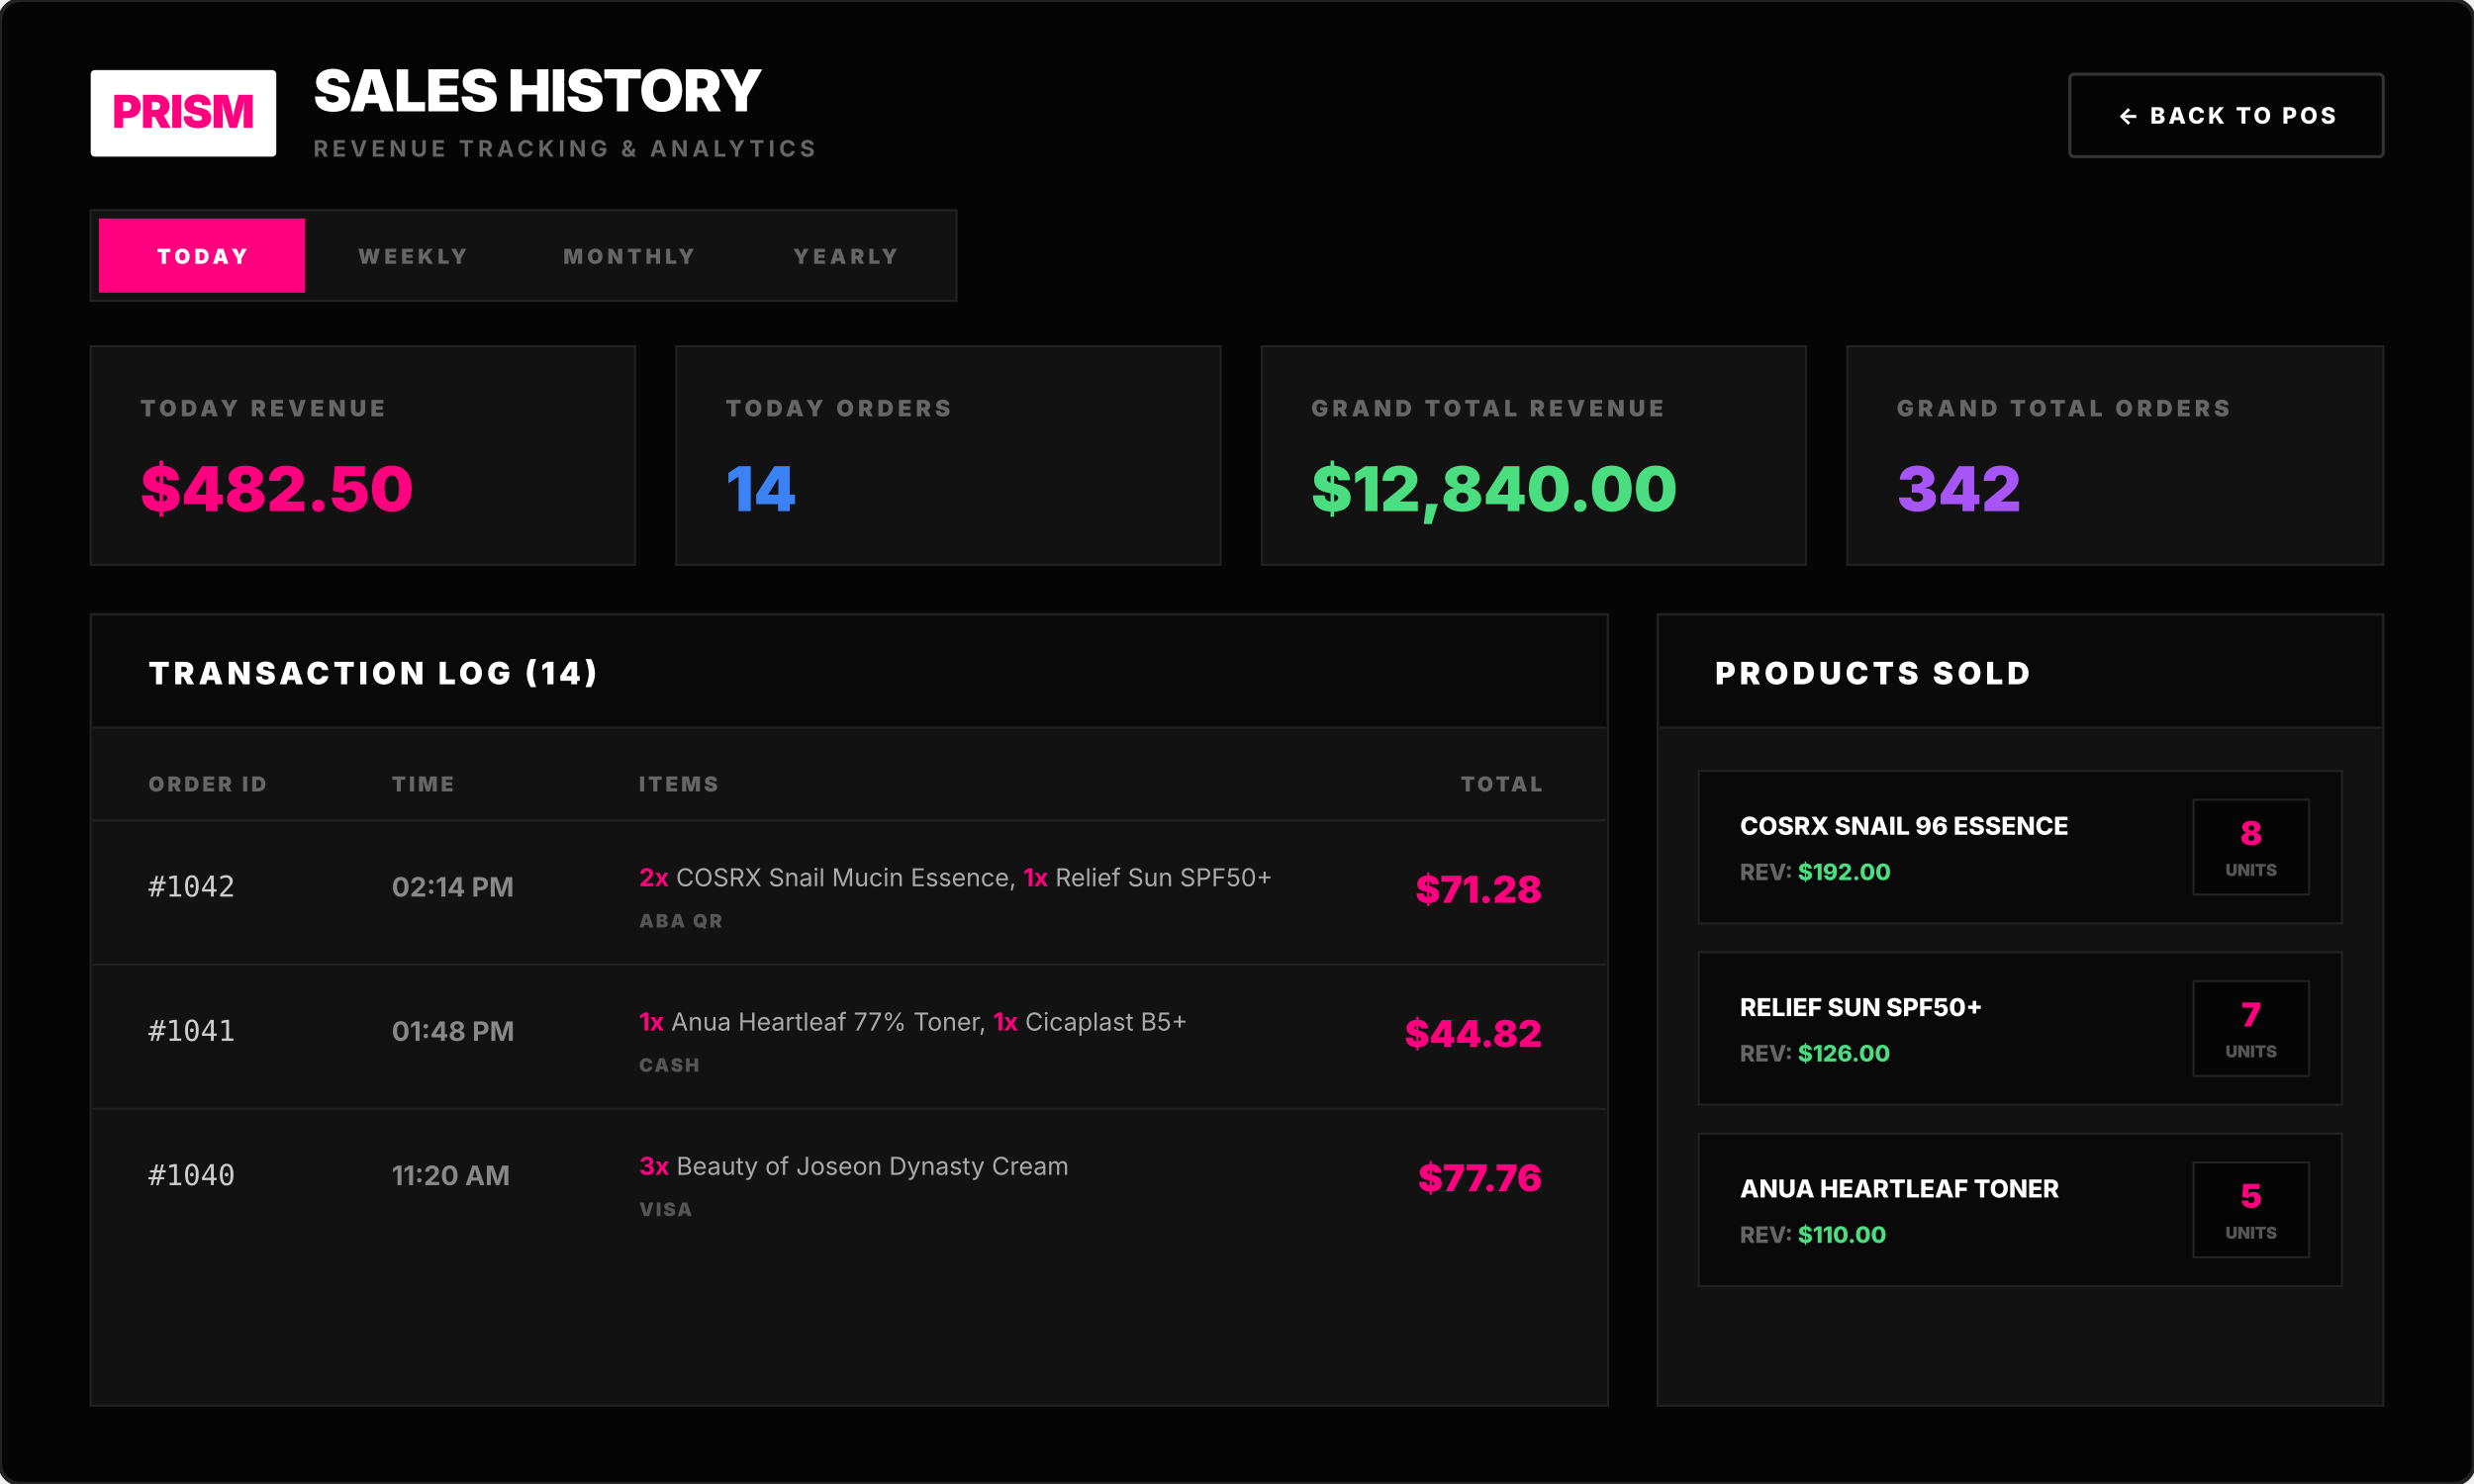
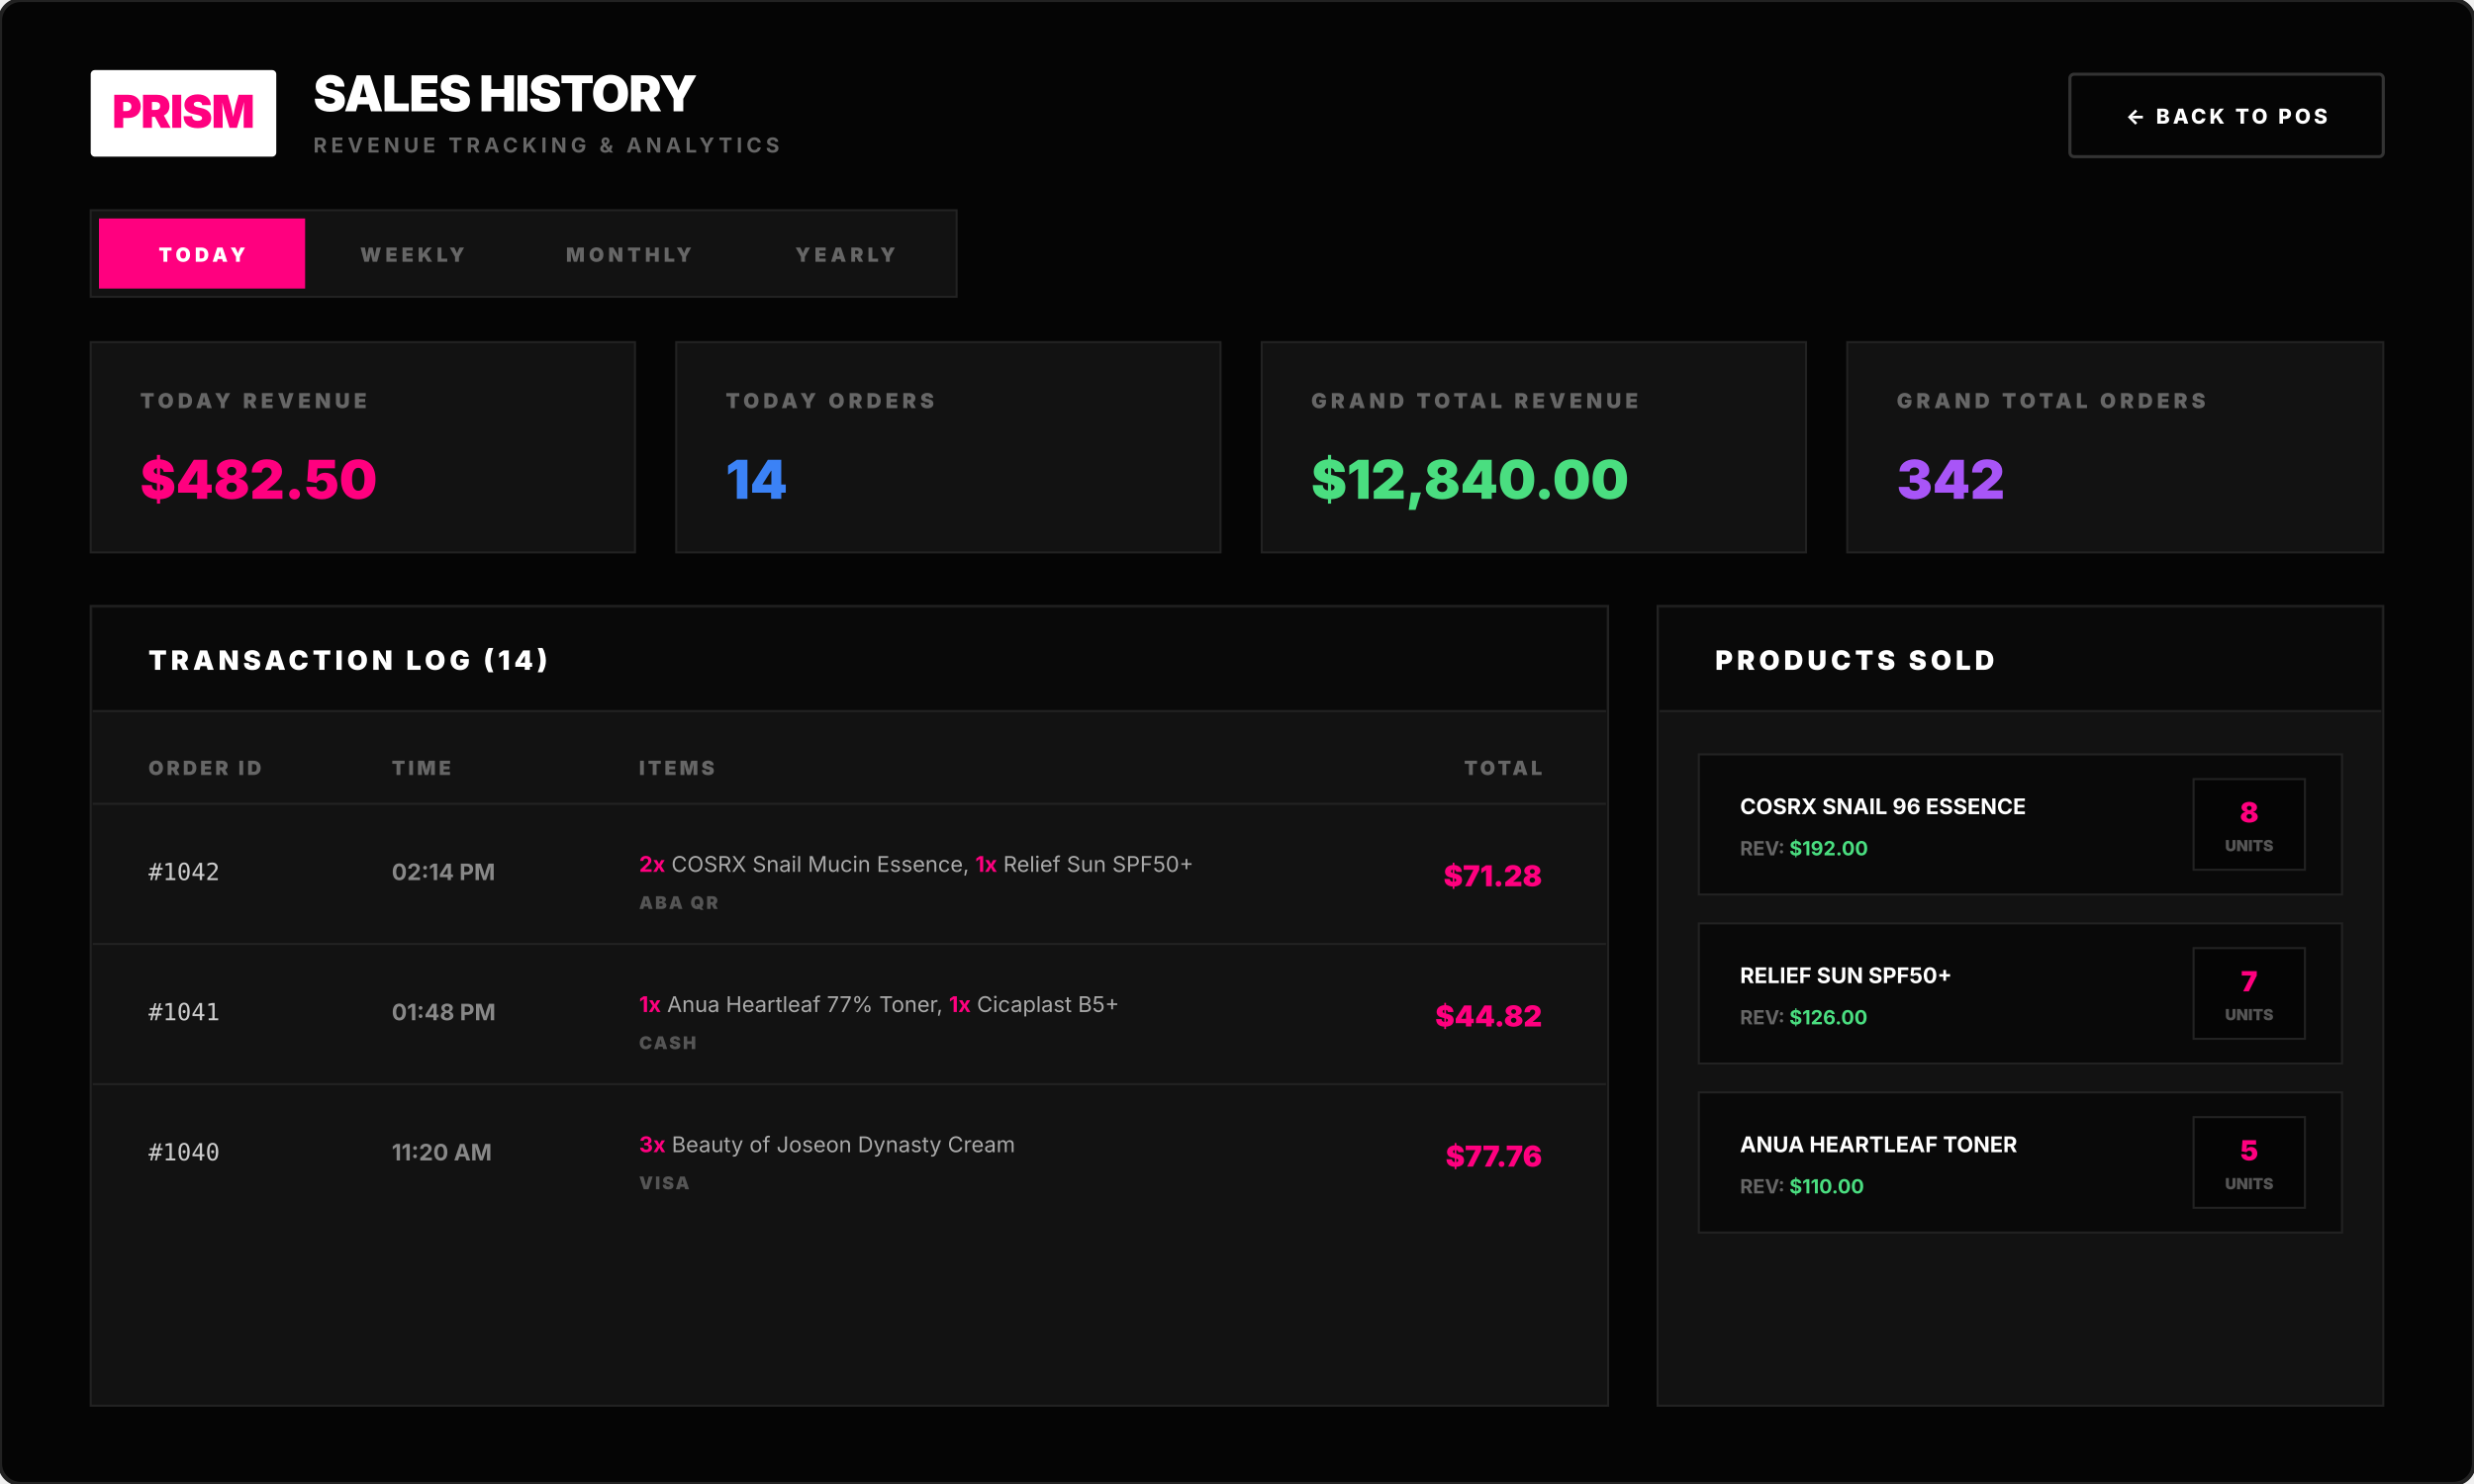
<svg xmlns="http://www.w3.org/2000/svg" viewBox="0 0 1200 720" width="100%" height="100%">
  <rect width="1200" height="720" rx="10" fill="#050505" stroke="#222222" stroke-width="2" />
  <rect x="44" y="34" width="90" height="42" fill="#ffffff" rx="2" />
  <text x="89" y="62" font-family="Inter, Arial, sans-serif" font-weight="900" font-size="22" fill="#ff007f" text-anchor="middle" letter-spacing="-0.5">PRISM</text>
-   <text x="152" y="54" font-family="Inter, Arial, sans-serif" font-weight="900" font-size="28" fill="#ffffff" letter-spacing="-0.5">SALES HISTORY</text>
-   <text x="152" y="76" font-family="Inter, Arial, sans-serif" font-weight="700" font-size="11" fill="#666666" letter-spacing="2">REVENUE TRACKING &amp; ANALYTICS</text>
+   <text x="152" y="54" font-family="Inter, Arial, sans-serif" font-weight="900" font-size="24" fill="#ffffff" letter-spacing="-0.5">SALES HISTORY</text>
+   <text x="152" y="74" font-family="Inter, Arial, sans-serif" font-weight="700" font-size="10" fill="#666666" letter-spacing="2">REVENUE TRACKING &amp; ANALYTICS</text>
  <rect x="1004" y="36" width="152" height="40" rx="2" fill="#050505" stroke="#333333" stroke-width="1.5" />
-   <text x="1080" y="60" font-family="Inter, Arial, sans-serif" font-weight="800" font-size="11" fill="#ffffff" text-anchor="middle" letter-spacing="1.5">← BACK TO POS</text>
-   <rect x="44" y="102" width="420" height="44" fill="#121212" stroke="#222222" />
-   <rect x="48" y="106" width="100" height="36" fill="#ff007f" />
-   <text x="98" y="128" font-family="Inter, Arial, sans-serif" font-weight="900" font-size="10" fill="#ffffff" text-anchor="middle" letter-spacing="2">TODAY</text>
-   <text x="200" y="128" font-family="Inter, Arial, sans-serif" font-weight="900" font-size="10" fill="#666666" text-anchor="middle" letter-spacing="2">WEEKLY</text>
-   <text x="305" y="128" font-family="Inter, Arial, sans-serif" font-weight="900" font-size="10" fill="#666666" text-anchor="middle" letter-spacing="2">MONTHLY</text>
-   <text x="410" y="128" font-family="Inter, Arial, sans-serif" font-weight="900" font-size="10" fill="#666666" text-anchor="middle" letter-spacing="2">YEARLY</text>
-   <rect x="44" y="168" width="264" height="106" fill="#121212" stroke="#222222" />
-   <text x="68" y="202" font-family="Inter, Arial, sans-serif" font-weight="900" font-size="11" fill="#666666" letter-spacing="2">TODAY REVENUE</text>
-   <text x="68" y="248" font-family="Inter, Arial, sans-serif" font-weight="900" font-size="30" fill="#ff007f">$482.50</text>
-   <rect x="328" y="168" width="264" height="106" fill="#121212" stroke="#222222" />
-   <text x="352" y="202" font-family="Inter, Arial, sans-serif" font-weight="900" font-size="11" fill="#666666" letter-spacing="2">TODAY ORDERS</text>
-   <text x="352" y="248" font-family="Inter, Arial, sans-serif" font-weight="900" font-size="30" fill="#3b82f6">14</text>
-   <rect x="612" y="168" width="264" height="106" fill="#121212" stroke="#222222" />
-   <text x="636" y="202" font-family="Inter, Arial, sans-serif" font-weight="900" font-size="11" fill="#666666" letter-spacing="2">GRAND TOTAL REVENUE</text>
-   <text x="636" y="248" font-family="Inter, Arial, sans-serif" font-weight="900" font-size="30" fill="#4ade80">$12,840.00</text>
-   <rect x="896" y="168" width="260" height="106" fill="#121212" stroke="#222222" />
-   <text x="920" y="202" font-family="Inter, Arial, sans-serif" font-weight="900" font-size="11" fill="#666666" letter-spacing="2">GRAND TOTAL ORDERS</text>
-   <text x="920" y="248" font-family="Inter, Arial, sans-serif" font-weight="900" font-size="30" fill="#a855f7">342</text>
-   <rect x="44" y="298" width="736" height="384" fill="#121212" stroke="#222222" />
-   <rect x="45" y="299" width="734" height="54" fill="#090909" />
-   <line x1="45" y1="353" x2="779" y2="353" stroke="#222222" />
-   <text x="72" y="332" font-family="Inter, Arial, sans-serif" font-weight="900" font-size="15" fill="#ffffff" letter-spacing="2">TRANSACTION LOG (14)</text>
-   <text x="72" y="384" font-family="Inter, Arial, sans-serif" font-weight="900" font-size="10" fill="#666666" letter-spacing="1.5">ORDER ID</text>
-   <text x="190" y="384" font-family="Inter, Arial, sans-serif" font-weight="900" font-size="10" fill="#666666" letter-spacing="1.5">TIME</text>
-   <text x="310" y="384" font-family="Inter, Arial, sans-serif" font-weight="900" font-size="10" fill="#666666" letter-spacing="1.5">ITEMS</text>
-   <text x="748" y="384" font-family="Inter, Arial, sans-serif" font-weight="900" font-size="10" fill="#666666" text-anchor="end" letter-spacing="1.5">TOTAL</text>
-   <line x1="45" y1="398" x2="779" y2="398" stroke="#222222" />
-   <text x="72" y="435" font-family="Consolas, monospace" font-size="14" fill="#cccccc">#1042</text>
-   <text x="190" y="435" font-family="Inter, Arial, sans-serif" font-weight="700" font-size="13" fill="#888888">02:14 PM</text>
-   <text x="310" y="430" font-family="Inter, Arial, sans-serif" font-size="12" fill="#aaaaaa">
+   <text x="1080" y="60" font-family="Inter, Arial, sans-serif" font-weight="800" font-size="10" fill="#ffffff" text-anchor="middle" letter-spacing="1.5">← BACK TO POS</text>
+   <rect x="44" y="102" width="420" height="42" fill="#121212" stroke="#222222" />
+   <rect x="48" y="106" width="100" height="34" fill="#ff007f" />
+   <text x="98" y="127" font-family="Inter, Arial, sans-serif" font-weight="900" font-size="9.5" fill="#ffffff" text-anchor="middle" letter-spacing="2">TODAY</text>
+   <text x="200" y="127" font-family="Inter, Arial, sans-serif" font-weight="900" font-size="9.5" fill="#666666" text-anchor="middle" letter-spacing="2">WEEKLY</text>
+   <text x="305" y="127" font-family="Inter, Arial, sans-serif" font-weight="900" font-size="9.5" fill="#666666" text-anchor="middle" letter-spacing="2">MONTHLY</text>
+   <text x="410" y="127" font-family="Inter, Arial, sans-serif" font-weight="900" font-size="9.5" fill="#666666" text-anchor="middle" letter-spacing="2">YEARLY</text>
+   <rect x="44" y="166" width="264" height="102" fill="#121212" stroke="#222222" />
+   <text x="68" y="198" font-family="Inter, Arial, sans-serif" font-weight="900" font-size="10" fill="#666666" letter-spacing="2">TODAY REVENUE</text>
+   <text x="68" y="242" font-family="Inter, Arial, sans-serif" font-weight="900" font-size="26" fill="#ff007f">$482.50</text>
+   <rect x="328" y="166" width="264" height="102" fill="#121212" stroke="#222222" />
+   <text x="352" y="198" font-family="Inter, Arial, sans-serif" font-weight="900" font-size="10" fill="#666666" letter-spacing="2">TODAY ORDERS</text>
+   <text x="352" y="242" font-family="Inter, Arial, sans-serif" font-weight="900" font-size="26" fill="#3b82f6">14</text>
+   <rect x="612" y="166" width="264" height="102" fill="#121212" stroke="#222222" />
+   <text x="636" y="198" font-family="Inter, Arial, sans-serif" font-weight="900" font-size="10" fill="#666666" letter-spacing="2">GRAND TOTAL REVENUE</text>
+   <text x="636" y="242" font-family="Inter, Arial, sans-serif" font-weight="900" font-size="26" fill="#4ade80">$12,840.00</text>
+   <rect x="896" y="166" width="260" height="102" fill="#121212" stroke="#222222" />
+   <text x="920" y="198" font-family="Inter, Arial, sans-serif" font-weight="900" font-size="10" fill="#666666" letter-spacing="2">GRAND TOTAL ORDERS</text>
+   <text x="920" y="242" font-family="Inter, Arial, sans-serif" font-weight="900" font-size="26" fill="#a855f7">342</text>
+   <rect x="44" y="294" width="736" height="388" fill="#121212" stroke="#222222" />
+   <rect x="45" y="295" width="734" height="50" fill="#090909" />
+   <line x1="45" y1="345" x2="779" y2="345" stroke="#222222" />
+   <text x="72" y="325" font-family="Inter, Arial, sans-serif" font-weight="900" font-size="13" fill="#ffffff" letter-spacing="2">TRANSACTION LOG (14)</text>
+   <text x="72" y="376" font-family="Inter, Arial, sans-serif" font-weight="900" font-size="9.5" fill="#666666" letter-spacing="1.5">ORDER ID</text>
+   <text x="190" y="376" font-family="Inter, Arial, sans-serif" font-weight="900" font-size="9.5" fill="#666666" letter-spacing="1.5">TIME</text>
+   <text x="310" y="376" font-family="Inter, Arial, sans-serif" font-weight="900" font-size="9.5" fill="#666666" letter-spacing="1.5">ITEMS</text>
+   <text x="748" y="376" font-family="Inter, Arial, sans-serif" font-weight="900" font-size="9.5" fill="#666666" text-anchor="end" letter-spacing="1.5">TOTAL</text>
+   <line x1="45" y1="390" x2="779" y2="390" stroke="#222222" />
+   <text x="72" y="427" font-family="Consolas, monospace" font-size="11.5" fill="#cccccc">#1042</text>
+   <text x="190" y="427" font-family="Inter, Arial, sans-serif" font-weight="700" font-size="11" fill="#888888">02:14 PM</text>
+   <text x="310" y="423" font-family="Inter, Arial, sans-serif" font-size="10.5" fill="#aaaaaa">
    <tspan fill="#ff007f" font-weight="700">2x</tspan> COSRX Snail Mucin Essence, <tspan fill="#ff007f" font-weight="700">1x</tspan> Relief Sun SPF50+</text>
-   <text x="310" y="450" font-family="Inter, Arial, sans-serif" font-weight="900" font-size="9" fill="#555555" letter-spacing="1">ABA QR</text>
-   <text x="748" y="438" font-family="Inter, Arial, sans-serif" font-weight="900" font-size="18" fill="#ff007f" text-anchor="end">$71.28</text>
-   <line x1="45" y1="468" x2="779" y2="468" stroke="#222222" />
-   <text x="72" y="505" font-family="Consolas, monospace" font-size="14" fill="#cccccc">#1041</text>
-   <text x="190" y="505" font-family="Inter, Arial, sans-serif" font-weight="700" font-size="13" fill="#888888">01:48 PM</text>
-   <text x="310" y="500" font-family="Inter, Arial, sans-serif" font-size="12" fill="#aaaaaa">
+   <text x="310" y="441" font-family="Inter, Arial, sans-serif" font-weight="900" font-size="8.5" fill="#555555" letter-spacing="1">ABA QR</text>
+   <text x="748" y="430" font-family="Inter, Arial, sans-serif" font-weight="900" font-size="14" fill="#ff007f" text-anchor="end">$71.28</text>
+   <line x1="45" y1="458" x2="779" y2="458" stroke="#222222" />
+   <text x="72" y="495" font-family="Consolas, monospace" font-size="11.5" fill="#cccccc">#1041</text>
+   <text x="190" y="495" font-family="Inter, Arial, sans-serif" font-weight="700" font-size="11" fill="#888888">01:48 PM</text>
+   <text x="310" y="491" font-family="Inter, Arial, sans-serif" font-size="10.5" fill="#aaaaaa">
    <tspan fill="#ff007f" font-weight="700">1x</tspan> Anua Heartleaf 77% Toner, <tspan fill="#ff007f" font-weight="700">1x</tspan> Cicaplast B5+</text>
-   <text x="310" y="520" font-family="Inter, Arial, sans-serif" font-weight="900" font-size="9" fill="#555555" letter-spacing="1">CASH</text>
-   <text x="748" y="508" font-family="Inter, Arial, sans-serif" font-weight="900" font-size="18" fill="#ff007f" text-anchor="end">$44.82</text>
-   <line x1="45" y1="538" x2="779" y2="538" stroke="#222222" />
-   <text x="72" y="575" font-family="Consolas, monospace" font-size="14" fill="#cccccc">#1040</text>
-   <text x="190" y="575" font-family="Inter, Arial, sans-serif" font-weight="700" font-size="13" fill="#888888">11:20 AM</text>
-   <text x="310" y="570" font-family="Inter, Arial, sans-serif" font-size="12" fill="#aaaaaa">
+   <text x="310" y="509" font-family="Inter, Arial, sans-serif" font-weight="900" font-size="8.5" fill="#555555" letter-spacing="1">CASH</text>
+   <text x="748" y="498" font-family="Inter, Arial, sans-serif" font-weight="900" font-size="14" fill="#ff007f" text-anchor="end">$44.82</text>
+   <line x1="45" y1="526" x2="779" y2="526" stroke="#222222" />
+   <text x="72" y="563" font-family="Consolas, monospace" font-size="11.5" fill="#cccccc">#1040</text>
+   <text x="190" y="563" font-family="Inter, Arial, sans-serif" font-weight="700" font-size="11" fill="#888888">11:20 AM</text>
+   <text x="310" y="559" font-family="Inter, Arial, sans-serif" font-size="10.5" fill="#aaaaaa">
    <tspan fill="#ff007f" font-weight="700">3x</tspan> Beauty of Joseon Dynasty Cream</text>
-   <text x="310" y="590" font-family="Inter, Arial, sans-serif" font-weight="900" font-size="9" fill="#555555" letter-spacing="1">VISA</text>
-   <text x="748" y="578" font-family="Inter, Arial, sans-serif" font-weight="900" font-size="18" fill="#ff007f" text-anchor="end">$77.76</text>
-   <rect x="804" y="298" width="352" height="384" fill="#121212" stroke="#222222" />
-   <rect x="805" y="299" width="350" height="54" fill="#090909" />
-   <line x1="805" y1="353" x2="1155" y2="353" stroke="#222222" />
-   <text x="832" y="332" font-family="Inter, Arial, sans-serif" font-weight="900" font-size="15" fill="#ffffff" letter-spacing="2">PRODUCTS SOLD</text>
-   <rect x="824" y="374" width="312" height="74" fill="#090909" stroke="#222222" />
-   <text x="844" y="405" font-family="Inter, Arial, sans-serif" font-weight="800" font-size="12" fill="#ffffff">COSRX SNAIL 96 ESSENCE</text>
-   <text x="844" y="427" font-family="Inter, Arial, sans-serif" font-weight="800" font-size="11" fill="#666666">REV: <tspan fill="#4ade80">$192.00</tspan>
+   <text x="310" y="577" font-family="Inter, Arial, sans-serif" font-weight="900" font-size="8.5" fill="#555555" letter-spacing="1">VISA</text>
+   <text x="748" y="566" font-family="Inter, Arial, sans-serif" font-weight="900" font-size="14" fill="#ff007f" text-anchor="end">$77.76</text>
+   <rect x="804" y="294" width="352" height="388" fill="#121212" stroke="#222222" />
+   <rect x="805" y="295" width="350" height="50" fill="#090909" />
+   <line x1="805" y1="345" x2="1155" y2="345" stroke="#222222" />
+   <text x="832" y="325" font-family="Inter, Arial, sans-serif" font-weight="900" font-size="13" fill="#ffffff" letter-spacing="2">PRODUCTS SOLD</text>
+   <rect x="824" y="366" width="312" height="68" fill="#090909" stroke="#222222" />
+   <text x="844" y="395" font-family="Inter, Arial, sans-serif" font-weight="700" font-size="10.5" fill="#ffffff">COSRX SNAIL 96 ESSENCE</text>
+   <text x="844" y="415" font-family="Inter, Arial, sans-serif" font-weight="700" font-size="9.5" fill="#666666">REV: <tspan fill="#4ade80">$192.00</tspan>
  </text>
-   <rect x="1064" y="388" width="56" height="46" fill="#050505" stroke="#222222" />
-   <text x="1092" y="410" font-family="Inter, Arial, sans-serif" font-weight="900" font-size="16" fill="#ff007f" text-anchor="middle">8</text>
-   <text x="1092" y="425" font-family="Inter, Arial, sans-serif" font-weight="900" font-size="8" fill="#555555" text-anchor="middle">UNITS</text>
-   <rect x="824" y="462" width="312" height="74" fill="#090909" stroke="#222222" />
-   <text x="844" y="493" font-family="Inter, Arial, sans-serif" font-weight="800" font-size="12" fill="#ffffff">RELIEF SUN SPF50+</text>
-   <text x="844" y="515" font-family="Inter, Arial, sans-serif" font-weight="800" font-size="11" fill="#666666">REV: <tspan fill="#4ade80">$126.00</tspan>
+   <rect x="1064" y="378" width="54" height="44" fill="#050505" stroke="#222222" />
+   <text x="1091" y="399" font-family="Inter, Arial, sans-serif" font-weight="900" font-size="13.5" fill="#ff007f" text-anchor="middle">8</text>
+   <text x="1091" y="413" font-family="Inter, Arial, sans-serif" font-weight="900" font-size="7.5" fill="#555555" text-anchor="middle">UNITS</text>
+   <rect x="824" y="448" width="312" height="68" fill="#090909" stroke="#222222" />
+   <text x="844" y="477" font-family="Inter, Arial, sans-serif" font-weight="700" font-size="10.5" fill="#ffffff">RELIEF SUN SPF50+</text>
+   <text x="844" y="497" font-family="Inter, Arial, sans-serif" font-weight="700" font-size="9.5" fill="#666666">REV: <tspan fill="#4ade80">$126.00</tspan>
  </text>
-   <rect x="1064" y="476" width="56" height="46" fill="#050505" stroke="#222222" />
-   <text x="1092" y="498" font-family="Inter, Arial, sans-serif" font-weight="900" font-size="16" fill="#ff007f" text-anchor="middle">7</text>
-   <text x="1092" y="513" font-family="Inter, Arial, sans-serif" font-weight="900" font-size="8" fill="#555555" text-anchor="middle">UNITS</text>
-   <rect x="824" y="550" width="312" height="74" fill="#090909" stroke="#222222" />
-   <text x="844" y="581" font-family="Inter, Arial, sans-serif" font-weight="800" font-size="12" fill="#ffffff">ANUA HEARTLEAF TONER</text>
-   <text x="844" y="603" font-family="Inter, Arial, sans-serif" font-weight="800" font-size="11" fill="#666666">REV: <tspan fill="#4ade80">$110.00</tspan>
+   <rect x="1064" y="460" width="54" height="44" fill="#050505" stroke="#222222" />
+   <text x="1091" y="481" font-family="Inter, Arial, sans-serif" font-weight="900" font-size="13.5" fill="#ff007f" text-anchor="middle">7</text>
+   <text x="1091" y="495" font-family="Inter, Arial, sans-serif" font-weight="900" font-size="7.5" fill="#555555" text-anchor="middle">UNITS</text>
+   <rect x="824" y="530" width="312" height="68" fill="#090909" stroke="#222222" />
+   <text x="844" y="559" font-family="Inter, Arial, sans-serif" font-weight="700" font-size="10.5" fill="#ffffff">ANUA HEARTLEAF TONER</text>
+   <text x="844" y="579" font-family="Inter, Arial, sans-serif" font-weight="700" font-size="9.5" fill="#666666">REV: <tspan fill="#4ade80">$110.00</tspan>
  </text>
-   <rect x="1064" y="564" width="56" height="46" fill="#050505" stroke="#222222" />
-   <text x="1092" y="586" font-family="Inter, Arial, sans-serif" font-weight="900" font-size="16" fill="#ff007f" text-anchor="middle">5</text>
-   <text x="1092" y="601" font-family="Inter, Arial, sans-serif" font-weight="900" font-size="8" fill="#555555" text-anchor="middle">UNITS</text>
+   <rect x="1064" y="542" width="54" height="44" fill="#050505" stroke="#222222" />
+   <text x="1091" y="563" font-family="Inter, Arial, sans-serif" font-weight="900" font-size="13.5" fill="#ff007f" text-anchor="middle">5</text>
+   <text x="1091" y="577" font-family="Inter, Arial, sans-serif" font-weight="900" font-size="7.5" fill="#555555" text-anchor="middle">UNITS</text>
</svg>
